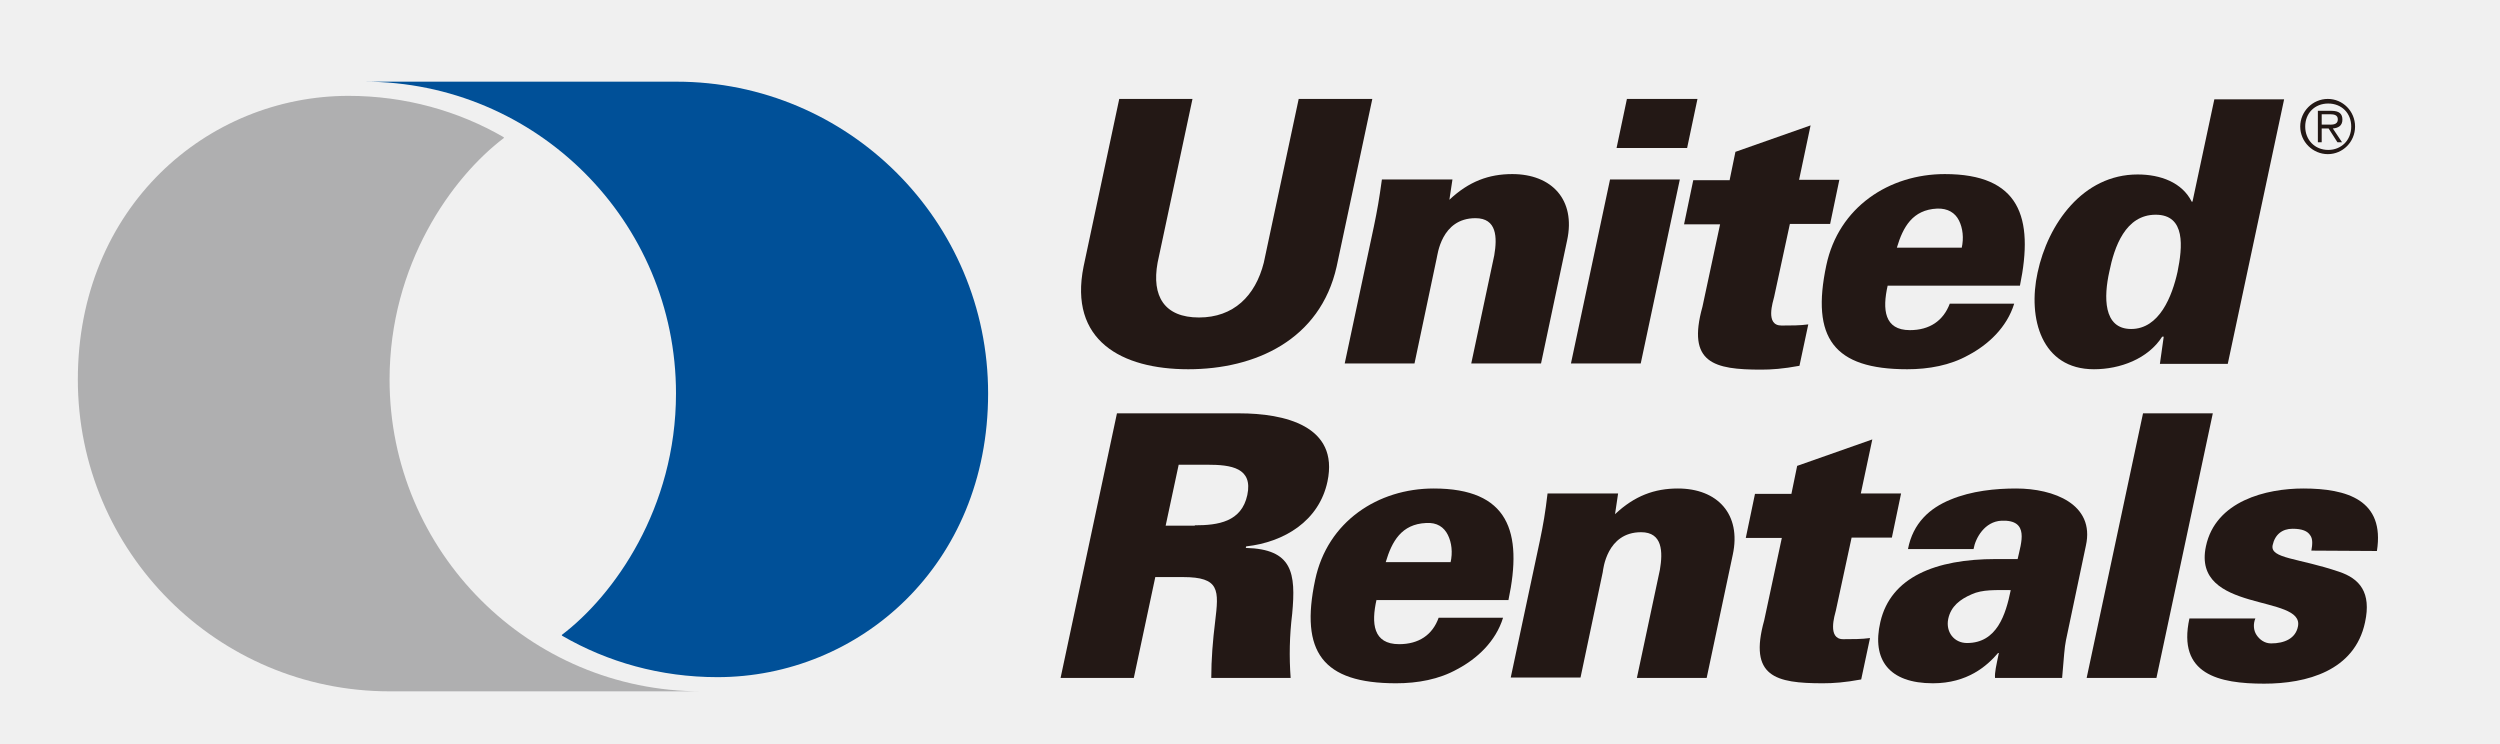
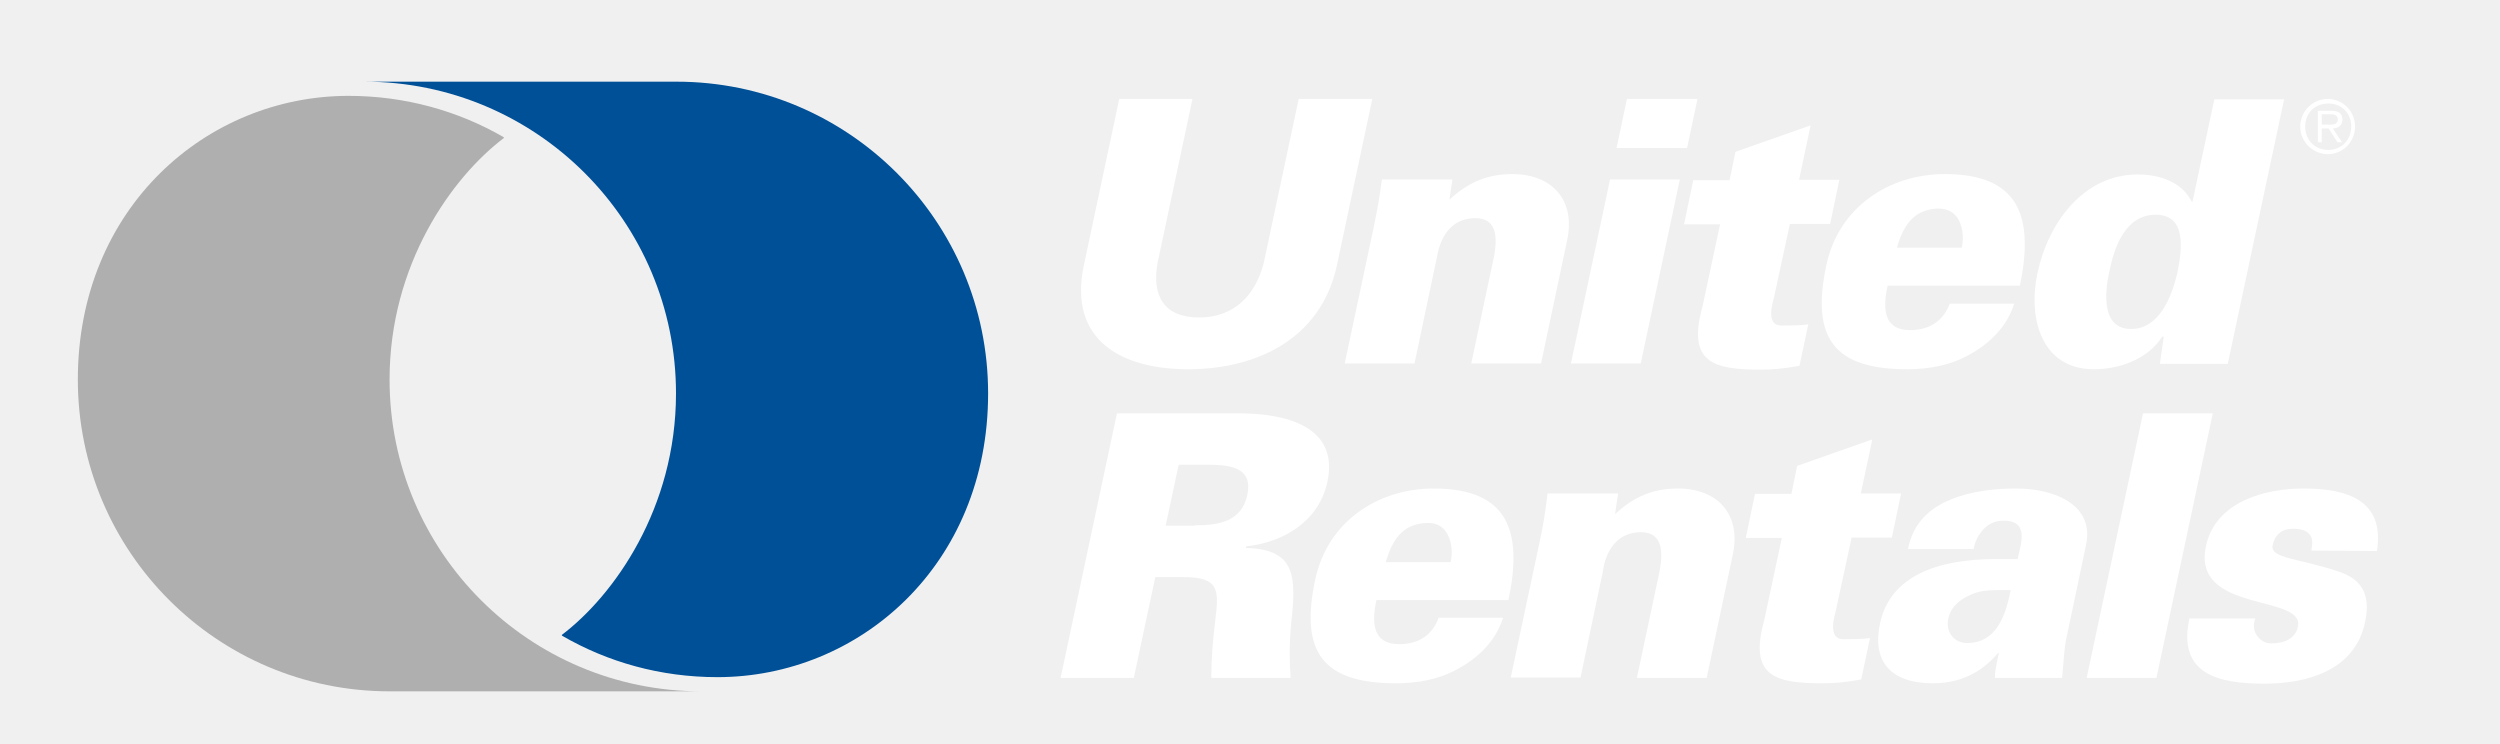
<svg xmlns="http://www.w3.org/2000/svg" version="1.0" id="layer" x="0px" y="0px" viewBox="0 0 652 194" style="enable-background:new 0 0 652 194;" xml:space="preserve">
  <style type="text/css">
	.st0{fill:#AFAFB0;}
	.st1{fill:#005098;}
- 	.st2{fill:#231815;}
+ 	.st2{fill:#FFFFFF;}
</style>
  <g>
    <path class="st0" d="M131.4,35.8C119.5,28.9,105.6,25,90.9,25C54,25,20.3,54.1,20.3,99s36.4,81.3,81.3,81.3h81.3   c-44.9,0-81.3-36.4-81.3-81.3c0-30,16.2-52.7,29.8-63V35.8" />
    <path class="st1" d="M146.6,165.8c11.9,6.9,25.7,10.8,40.5,10.8c36.9,0,70.6-29.1,70.6-74s-36.4-81.3-81.3-81.3H95   c44.9,0,81.3,36.4,81.3,81.3c0,30-16.2,52.7-29.8,63L146.6,165.8" />
    <path class="st2" d="M357.9,25.8l-9.3,43.7c-4.3,19.2-21.3,26.8-38.7,26.8c-17.4,0-31.2-7.5-27.3-26.8l9.3-43.7H311l-9.1,42.7   c-1.6,8.8,1.8,14.3,10.8,14.3s14.7-5.6,16.9-14.3l9.1-42.7H357.9" />
    <path class="st2" d="M378,52.1c5.1-4.8,10.3-6.7,16.4-6.7c10.3,0,16.6,6.7,14.3,17.3l-6.8,32.1h-18.2l6-28.2   c0.8-4.7,0.7-9.7-4.9-9.7c-9,0-9.9,9.8-10.1,10.4l-5.8,27.5h-18.2l7.6-35.7c0.9-4.3,1.4-7.2,2.1-12.3h18.4L378,52.1" />
    <path class="st2" d="M421.6,38.6l2.7-12.8h18.4L440,38.6H421.6z M409.7,94.8l10.2-48h18.2l-10.2,48H409.7z" />
    <path class="st2" d="M451.1,46.9l1.5-7.3l19.6-6.9l-3,14.2h10.5l-2.4,11.5h-10.5l-4.1,19c-0.3,1.3-2.4,7.5,1.9,7.5   c2.4,0,4.9,0,7-0.3l-2.3,10.8c-4.3,0.8-7.3,1-10,1c-12.3,0-19.4-1.7-15.3-16.4l4.6-21.5h-9.4l2.4-11.5h9.5" />
    <path class="st2" d="M511.6,64.7c0.6-2.6,0.3-5.2-0.7-7.2s-2.9-3.2-5.7-3.1c-6.4,0.3-8.9,4.8-10.5,10.2h16.9 M492.3,74.5   c-1.4,6.2-0.9,11.6,5.8,11.6c5.1,0,8.7-2.4,10.4-6.9h16.8c-1.9,6.2-6.8,10.7-11.9,13.4c-4.8,2.7-10.4,3.7-16,3.7   c-19.2,0-25.1-8.2-21.1-27.1c3.2-15.2,16.4-23.8,30.9-23.8c19.5,0,23.3,11.2,19.6,29.1L492.3,74.5L492.3,74.5z" />
    <path class="st2" d="M550.1,70.9c-1.4,6.3-1.7,14.9,5.7,14.9s10.7-8.6,12.1-14.9c1.3-6.4,2.2-14.9-5.7-14.9S551.4,64.4,550.1,70.9    M564.3,87.8h-0.4c-3.7,5.8-11,8.5-17.8,8.5c-13.7,0-17.3-13.3-14.7-25.2c2.7-12.7,11.8-25.6,26.1-25.6c6,0,11.6,2.1,14.1,7.1h0.2   l5.7-26.7h18.2l-14.7,69h-17.7L564.3,87.8z" />
    <path class="st2" d="M311.6,137c6.1,0,12.2-0.9,13.7-7.9c1.5-7.1-4.2-7.9-10.4-7.9h-7.5l-3.4,15.9h7.6 M295.7,176.8h-19.1l14.7-69   h31.9c11.7,0,26.1,3.2,23,17.8c-2.2,10.3-11.3,15.8-21.2,16.9l-0.1,0.4c12.2,0.3,13.1,6.5,12.1,17.2c-0.7,5.7-0.8,11.2-0.4,16.7   h-20.7c0-4.8,0.4-9.8,1-14.6c1-8.3,1.3-11.7-8.4-11.7h-7.2L295.7,176.8z" />
    <path class="st2" d="M378.3,146.7c0.6-2.6,0.3-5.2-0.7-7.2s-2.8-3.3-5.7-3.1c-6.4,0.3-8.9,4.8-10.5,10.2h16.9 M359,156.4   c-1.4,6.2-0.9,11.6,5.9,11.6c5.1,0,8.7-2.4,10.3-6.9H392c-1.9,6.2-6.8,10.7-11.9,13.4c-4.8,2.7-10.4,3.7-16,3.7   c-19.2,0-25.1-8.2-21.1-27c3.2-15.2,16.4-23.8,30.9-23.8c19.5,0,23.3,11.2,19.5,29.1H359V156.4z" />
    <path class="st2" d="M421.2,134.1c5.1-4.8,10.3-6.7,16.4-6.7c10.3,0,16.6,6.7,14.3,17.3l-6.8,32.1h-18.2l6-28.2   c0.8-4.7,0.7-9.8-4.9-9.8c-9,0-9.9,9.8-10,10.4l-5.8,27.5H394l7.6-35.7c0.9-4.3,1.4-7.2,2-12.3H422L421.2,134.1" />
    <path class="st2" d="M467.2,128.8l1.5-7.3l19.6-6.9l-3,14.1h10.5l-2.4,11.5h-10.5l-4.1,19c-0.3,1.2-2.3,7.5,1.9,7.5   c2.4,0,4.9,0,7-0.3l-2.3,10.8c-4.3,0.8-7.3,1-10,1c-12.3,0-19.4-1.7-15.3-16.4l4.6-21.5h-9.4l2.4-11.5L467.2,128.8" />
    <path class="st2" d="M513,167.7c7.8,0,10.1-7.4,11.4-13.8c-3.8,0-7.4-0.2-10.2,1.1c-3,1.3-5.4,3.1-6.1,6.4   C507.4,164.8,509.6,167.7,513,167.7 M520.3,176.8c-0.1-1.5,0.3-3.1,1-6.5h-0.2c-2.9,3.4-8,7.9-17,7.9c-11.4,0-16-6.1-13.7-16   c2.7-11.7,14.4-16.4,30.1-16.4h5.7c0.9-4.2,3.2-10.3-4.2-10c-4.4,0.2-6.8,4.5-7.3,7.4h-17.1c1.3-6.8,5.7-10.7,11.1-12.9   c5.5-2.3,11.8-2.9,17.1-2.9c9.8,0,20.6,4.1,18.2,14.9l-5.2,24.7c-0.4,2-0.5,4.1-1,9.8H520.3z" />
    <polygon class="st2" points="544.2,176.8 558.9,107.8 577.1,107.8 562.4,176.8  " />
    <path class="st2" d="M602.8,143.6c0.3-1.6,0.4-3.1-0.3-4c-0.7-1.1-2.1-1.7-4.6-1.7c-2.7,0-4.6,1.5-5.2,4.3   c-0.7,3.5,6.7,3.3,17.3,6.9c5.4,1.8,8.5,5.4,6.8,13.2c-2.7,12.7-15.3,16-26.3,16c-11.8,0-22.7-2.4-19.5-17h17.2   c-0.6,1.4-0.5,3.1,0.3,4.3c0.8,1.2,2.1,2.2,3.8,2.2c3.5,0,6.4-1.3,7-4.4c1.8-8.5-27.7-3.4-24-20.9c2.5-11.9,15.8-15.1,25.4-15.1   c11.4,0,21.3,3,19.2,16.3L602.8,143.6" />
    <path class="st2" d="M606.9,32.5c1.2,0,2.8,0.2,2.8-1.4c0-1.1-1-1.3-1.9-1.3h-2.3v2.7H606.9 M605.5,37.1h-1v-8.2h3.5   c2.1,0,2.9,0.8,2.9,2.3c0,1.6-1.1,2.2-2.5,2.3l2.4,3.6h-1.2l-2.3-3.6h-1.8L605.5,37.1L605.5,37.1z M613.2,33c0-3.5-2.5-6-6-6   s-6,2.5-6,6s2.5,6.1,6,6.1C610.6,39.1,613.2,36.6,613.2,33 M599.9,33c0-3.9,3.2-7.2,7.2-7.2c3.9,0,7.1,3.2,7.1,7.2   s-3.2,7.2-7.1,7.2C603.2,40.2,599.9,37,599.9,33" />
  </g>
</svg>
